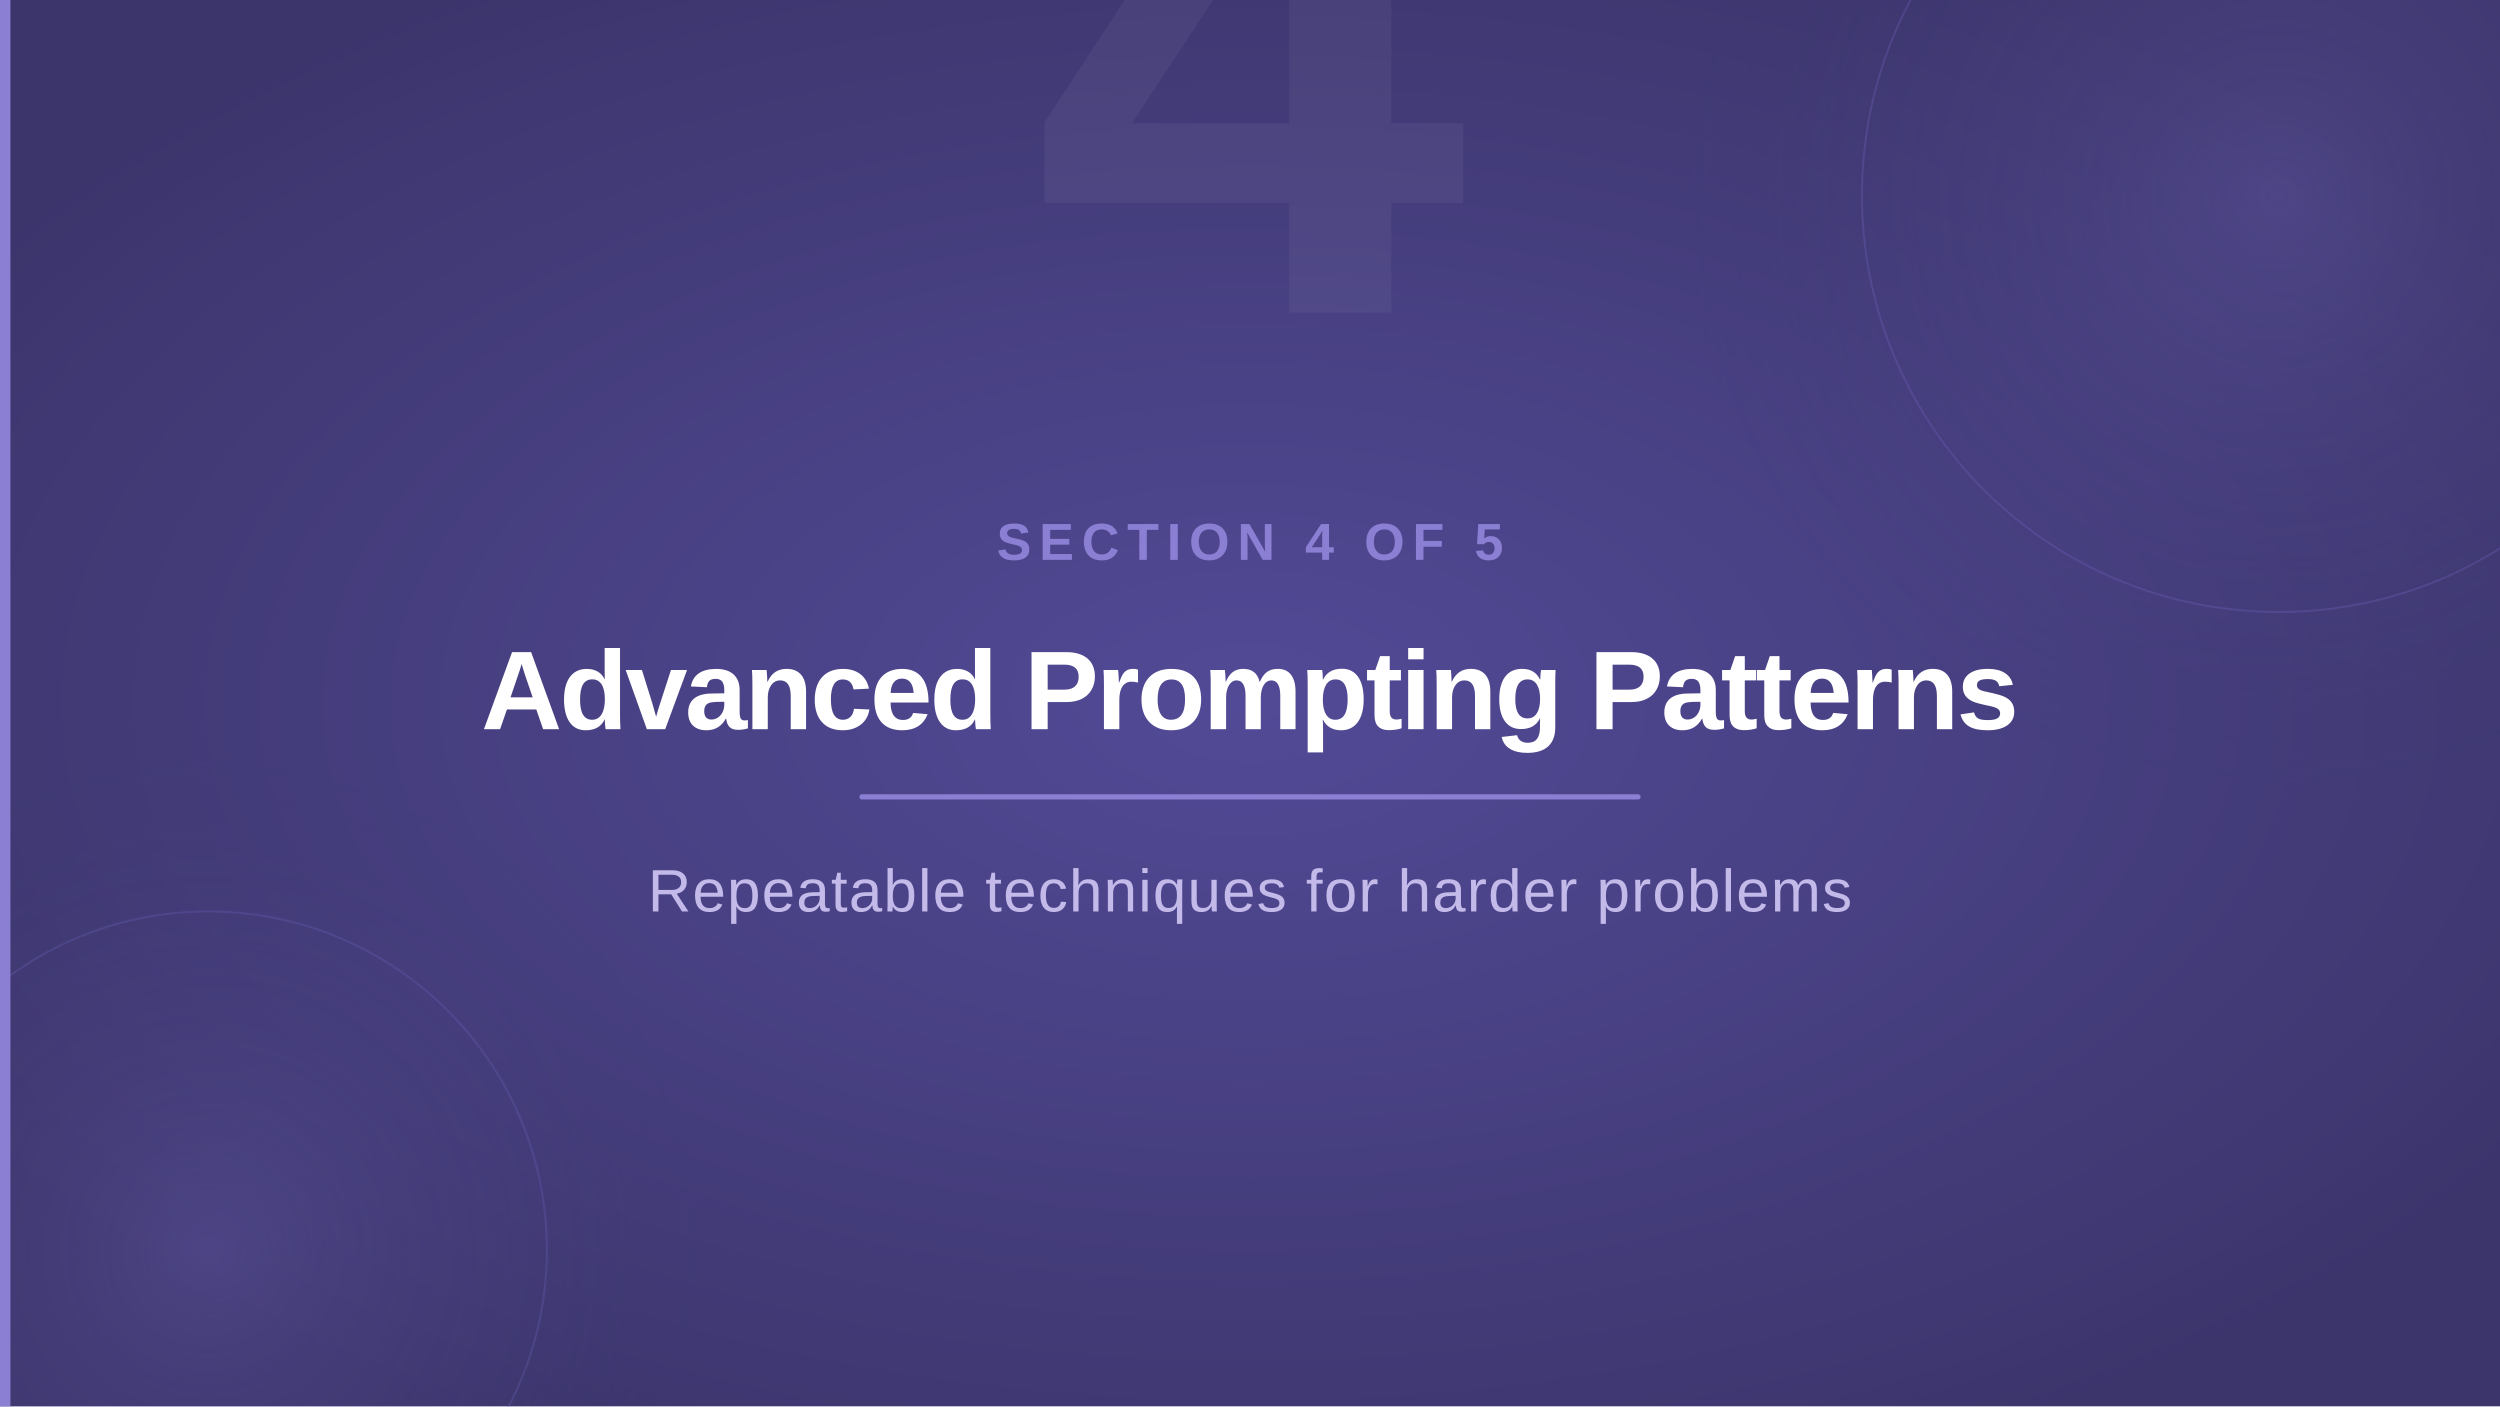
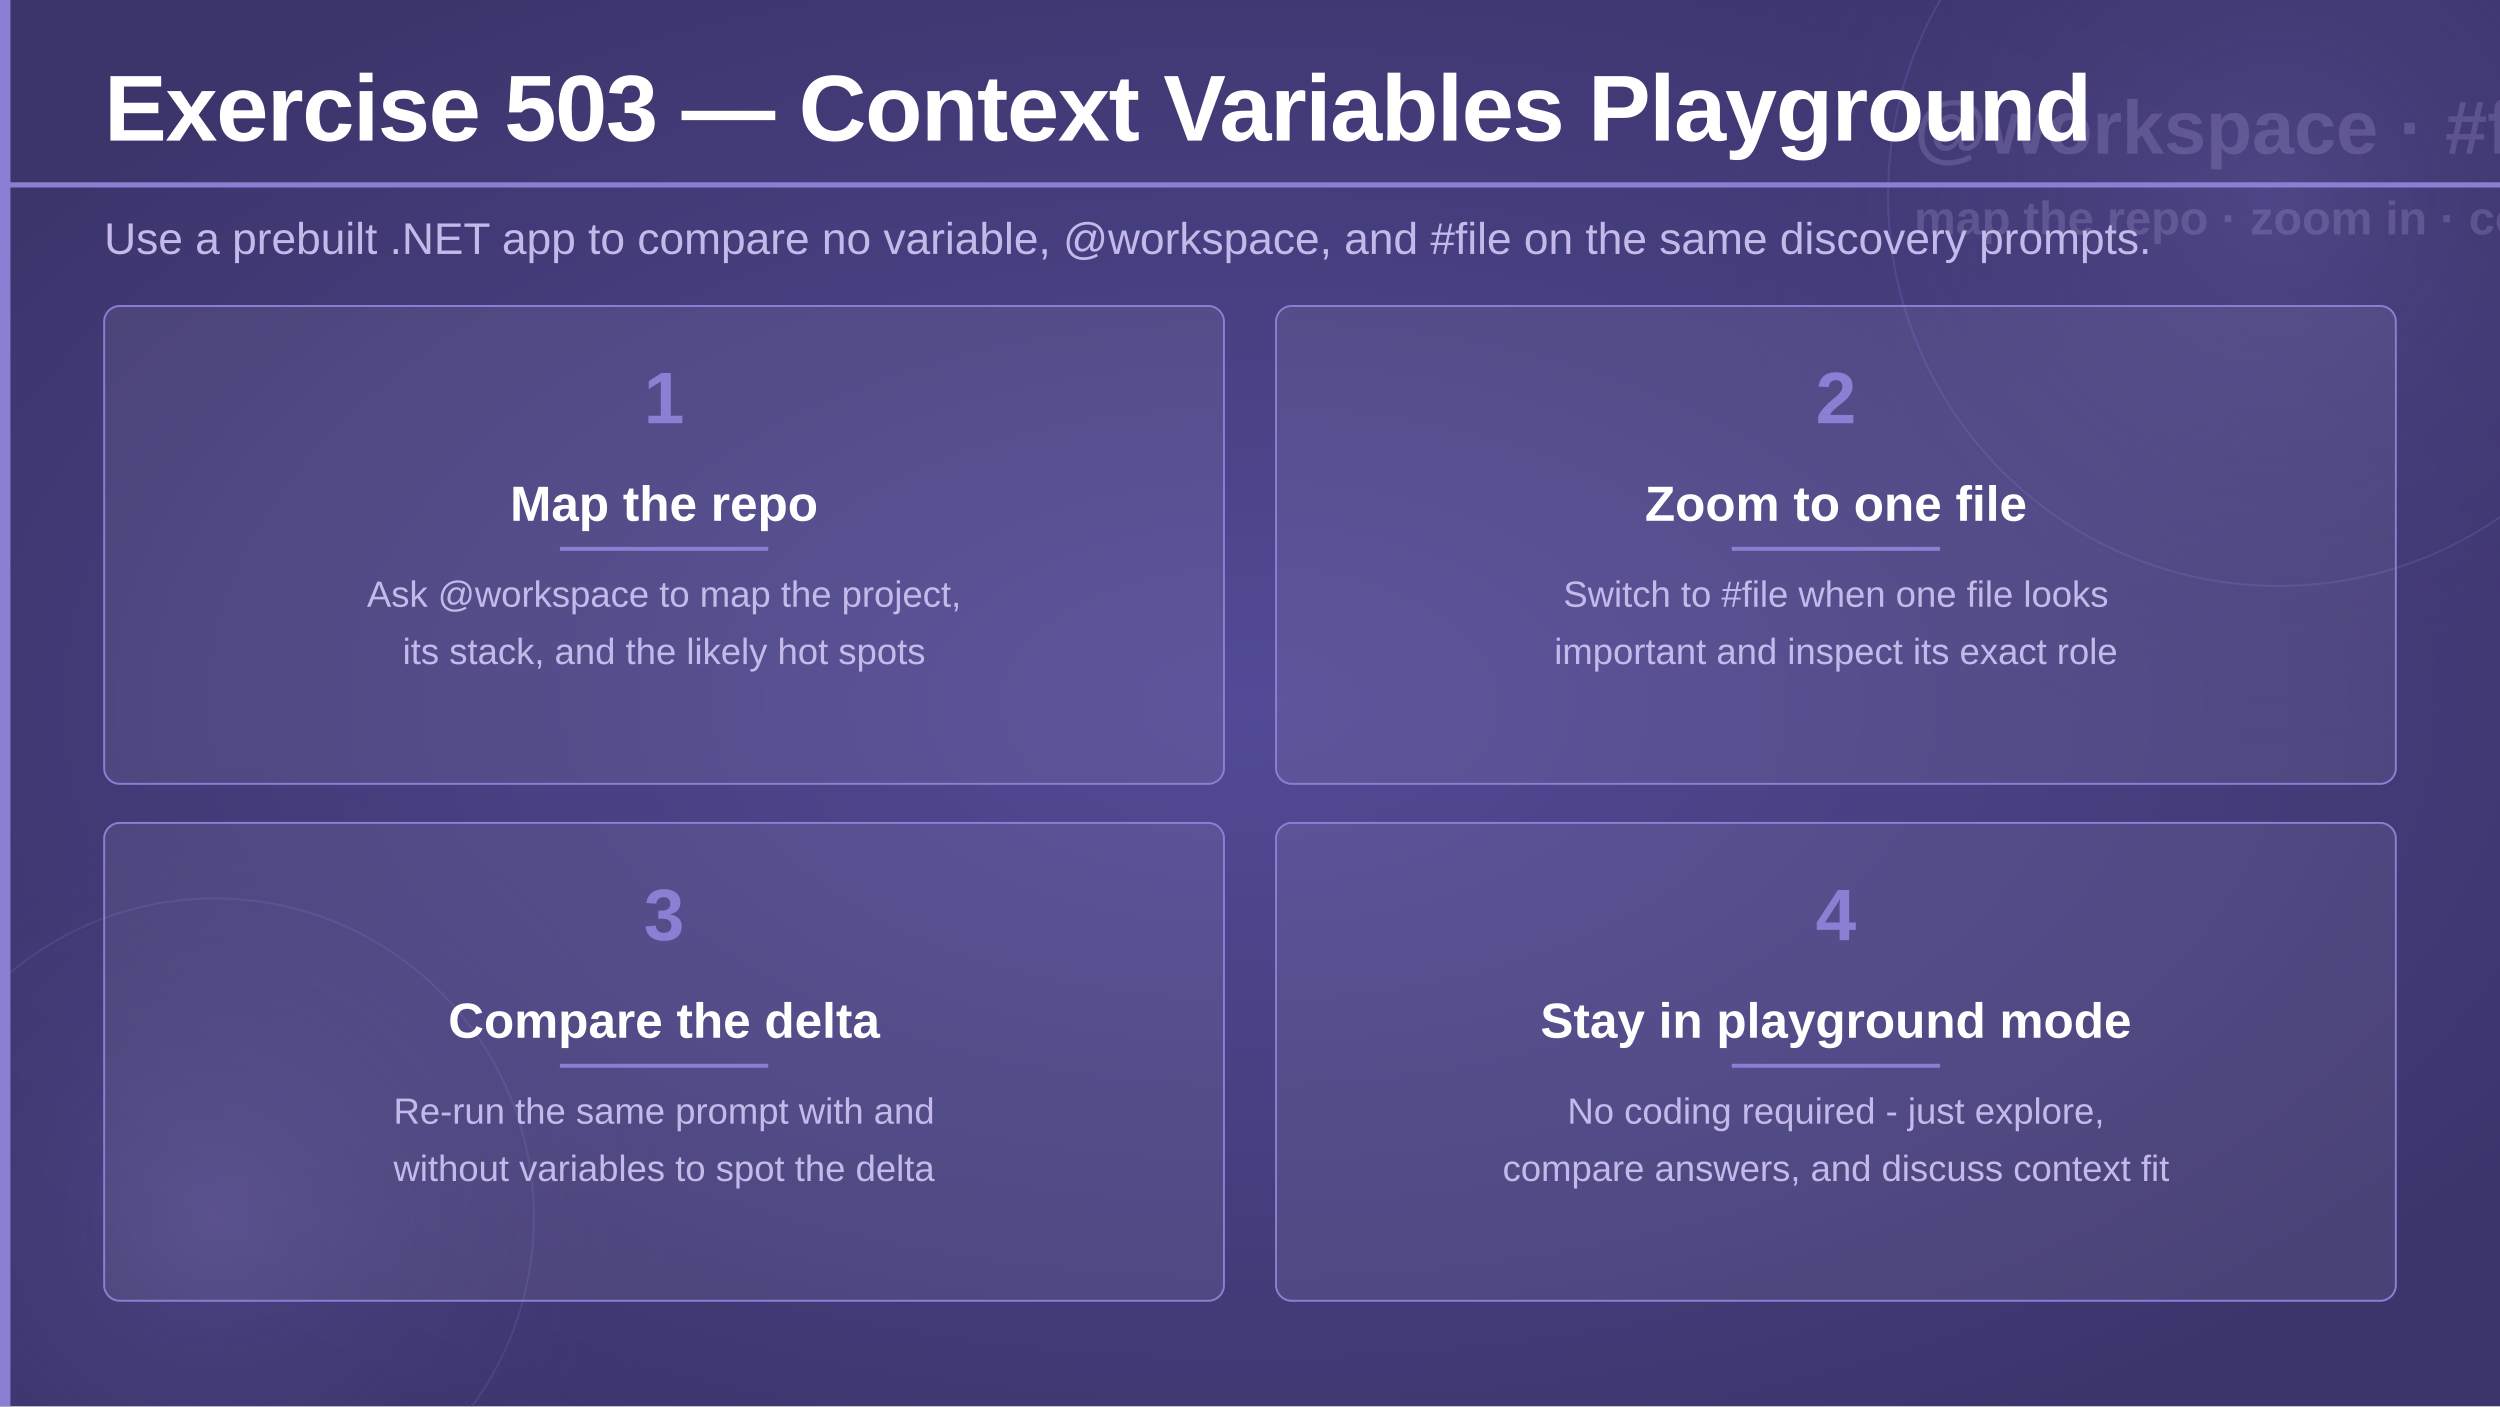
<svg xmlns="http://www.w3.org/2000/svg" viewBox="0 0 1920 1080" width="1920" height="1080">
  <defs>
    <radialGradient id="bgGlow" cx="50%" cy="50%" r="60%">
      <stop offset="0%" stop-color="#524a96" stop-opacity="1" />
      <stop offset="100%" stop-color="#3c356c" stop-opacity="1" />
    </radialGradient>
    <radialGradient id="circleGlow" cx="50%" cy="50%" r="50%">
      <stop offset="0%" stop-color="#7c70c8" stop-opacity="0.25" />
      <stop offset="100%" stop-color="#3c356c" stop-opacity="0" />
    </radialGradient>
  </defs>
  <rect width="1920" height="1080" fill="url(#bgGlow)" />
-   <circle cx="1750" cy="150" r="460" fill="url(#circleGlow)" />
-   <circle cx="1750" cy="150" r="320" fill="none" stroke="#6a5fb8" stroke-width="1.5" opacity="0.35" />
-   <circle cx="160" cy="960" r="380" fill="url(#circleGlow)" />
-   <circle cx="160" cy="960" r="260" fill="none" stroke="#6a5fb8" stroke-width="1.5" opacity="0.3" />
+   <circle cx="1750" cy="150" r="430" fill="url(#circleGlow)" />
+   <circle cx="1750" cy="150" r="300" fill="none" stroke="#6a5fb8" stroke-width="1.5" opacity="0.35" />
+   <circle cx="165" cy="935" r="350" fill="url(#circleGlow)" />
+   <circle cx="165" cy="935" r="245" fill="none" stroke="#6a5fb8" stroke-width="1.5" opacity="0.3" />
  <rect x="0" y="0" width="8" height="1080" fill="#8b7fd4" />
-   <text x="960" y="240" text-anchor="middle" font-family="'Segoe UI', 'Helvetica Neue', Arial, sans-serif" font-size="600" font-weight="800" fill="#ffffff" opacity="0.05">4</text>
-   <text x="960" y="430" text-anchor="middle" font-family="'Segoe UI', 'Helvetica Neue', Arial, sans-serif" font-size="40" font-weight="700" fill="#8b7fd4" letter-spacing="6">SECTION 4 OF 5</text>
-   <text x="960" y="560" text-anchor="middle" font-family="'Segoe UI', 'Helvetica Neue', Arial, sans-serif" font-size="86" font-weight="800" fill="#ffffff" letter-spacing="-2">Advanced Prompting Patterns</text>
-   <rect x="660" y="610" width="600" height="4" fill="#8b7fd4" rx="2" />
-   <text x="960" y="700" text-anchor="middle" font-family="'Segoe UI', 'Helvetica Neue', Arial, sans-serif" font-size="46" font-weight="300" fill="#c4baea" letter-spacing="1">Repeatable techniques for harder problems</text>
+   <g transform="translate(1470 60)" opacity="0.2">
+     <text x="0" y="58" font-family="'Segoe UI', 'Helvetica Neue', Arial, sans-serif" font-size="58" font-weight="700" fill="#c4baea">@workspace · #file</text>
+     <text x="0" y="120" font-family="'Segoe UI', 'Helvetica Neue', Arial, sans-serif" font-size="36" font-weight="600" fill="#c4baea">map the repo · zoom in · compare results</text>
+   </g>
+   <text x="80" y="108" font-family="'Segoe UI', 'Helvetica Neue', Arial, sans-serif" font-size="72" font-weight="700" fill="#ffffff" letter-spacing="-1">Exercise 503 — Context Variables Playground</text>
+   <rect x="0" y="140" width="1920" height="4" fill="#8b7fd4" />
+   <text x="80" y="195" font-family="'Segoe UI', 'Helvetica Neue', Arial, sans-serif" font-size="34" font-weight="300" fill="#c4baea">
+     Use a prebuilt .NET app to compare no variable, @workspace, and #file on the same discovery prompts.
+   </text>
+   <rect x="80" y="235" width="860" height="367" rx="12" fill="#ffffff" fill-opacity="0.07" stroke="#8b7fd4" stroke-width="1.5" />
+   <text x="510" y="325" text-anchor="middle" font-family="'Segoe UI', 'Helvetica Neue', Arial, sans-serif" font-size="56" font-weight="700" fill="#8b7fd4">1</text>
+   <text x="510" y="400" text-anchor="middle" font-family="'Segoe UI', 'Helvetica Neue', Arial, sans-serif" font-size="38" font-weight="600" fill="#ffffff">Map the repo</text>
+   <rect x="430" y="420" width="160" height="3" fill="#8b7fd4" />
+   <text x="510" y="466" text-anchor="middle" font-family="'Segoe UI', 'Helvetica Neue', Arial, sans-serif" font-size="28" font-weight="300" fill="#c4baea">Ask @workspace to map the project,</text>
+   <text x="510" y="510" text-anchor="middle" font-family="'Segoe UI', 'Helvetica Neue', Arial, sans-serif" font-size="28" font-weight="300" fill="#c4baea">its stack, and the likely hot spots</text>
+   <rect x="980" y="235" width="860" height="367" rx="12" fill="#ffffff" fill-opacity="0.07" stroke="#8b7fd4" stroke-width="1.5" />
+   <text x="1410" y="325" text-anchor="middle" font-family="'Segoe UI', 'Helvetica Neue', Arial, sans-serif" font-size="56" font-weight="700" fill="#8b7fd4">2</text>
+   <text x="1410" y="400" text-anchor="middle" font-family="'Segoe UI', 'Helvetica Neue', Arial, sans-serif" font-size="38" font-weight="600" fill="#ffffff">Zoom to one file</text>
+   <rect x="1330" y="420" width="160" height="3" fill="#8b7fd4" />
+   <text x="1410" y="466" text-anchor="middle" font-family="'Segoe UI', 'Helvetica Neue', Arial, sans-serif" font-size="28" font-weight="300" fill="#c4baea">Switch to #file when one file looks</text>
+   <text x="1410" y="510" text-anchor="middle" font-family="'Segoe UI', 'Helvetica Neue', Arial, sans-serif" font-size="28" font-weight="300" fill="#c4baea">important and inspect its exact role</text>
+   <rect x="80" y="632" width="860" height="367" rx="12" fill="#ffffff" fill-opacity="0.07" stroke="#8b7fd4" stroke-width="1.5" />
+   <text x="510" y="722" text-anchor="middle" font-family="'Segoe UI', 'Helvetica Neue', Arial, sans-serif" font-size="56" font-weight="700" fill="#8b7fd4">3</text>
+   <text x="510" y="797" text-anchor="middle" font-family="'Segoe UI', 'Helvetica Neue', Arial, sans-serif" font-size="38" font-weight="600" fill="#ffffff">Compare the delta</text>
+   <rect x="430" y="817" width="160" height="3" fill="#8b7fd4" />
+   <text x="510" y="863" text-anchor="middle" font-family="'Segoe UI', 'Helvetica Neue', Arial, sans-serif" font-size="28" font-weight="300" fill="#c4baea">Re-run the same prompt with and</text>
+   <text x="510" y="907" text-anchor="middle" font-family="'Segoe UI', 'Helvetica Neue', Arial, sans-serif" font-size="28" font-weight="300" fill="#c4baea">without variables to spot the delta</text>
+   <rect x="980" y="632" width="860" height="367" rx="12" fill="#ffffff" fill-opacity="0.07" stroke="#8b7fd4" stroke-width="1.5" />
+   <text x="1410" y="722" text-anchor="middle" font-family="'Segoe UI', 'Helvetica Neue', Arial, sans-serif" font-size="56" font-weight="700" fill="#8b7fd4">4</text>
+   <text x="1410" y="797" text-anchor="middle" font-family="'Segoe UI', 'Helvetica Neue', Arial, sans-serif" font-size="38" font-weight="600" fill="#ffffff">Stay in playground mode</text>
+   <rect x="1330" y="817" width="160" height="3" fill="#8b7fd4" />
+   <text x="1410" y="863" text-anchor="middle" font-family="'Segoe UI', 'Helvetica Neue', Arial, sans-serif" font-size="28" font-weight="300" fill="#c4baea">No coding required - just explore,</text>
+   <text x="1410" y="907" text-anchor="middle" font-family="'Segoe UI', 'Helvetica Neue', Arial, sans-serif" font-size="28" font-weight="300" fill="#c4baea">compare answers, and discuss context fit</text>
</svg>
